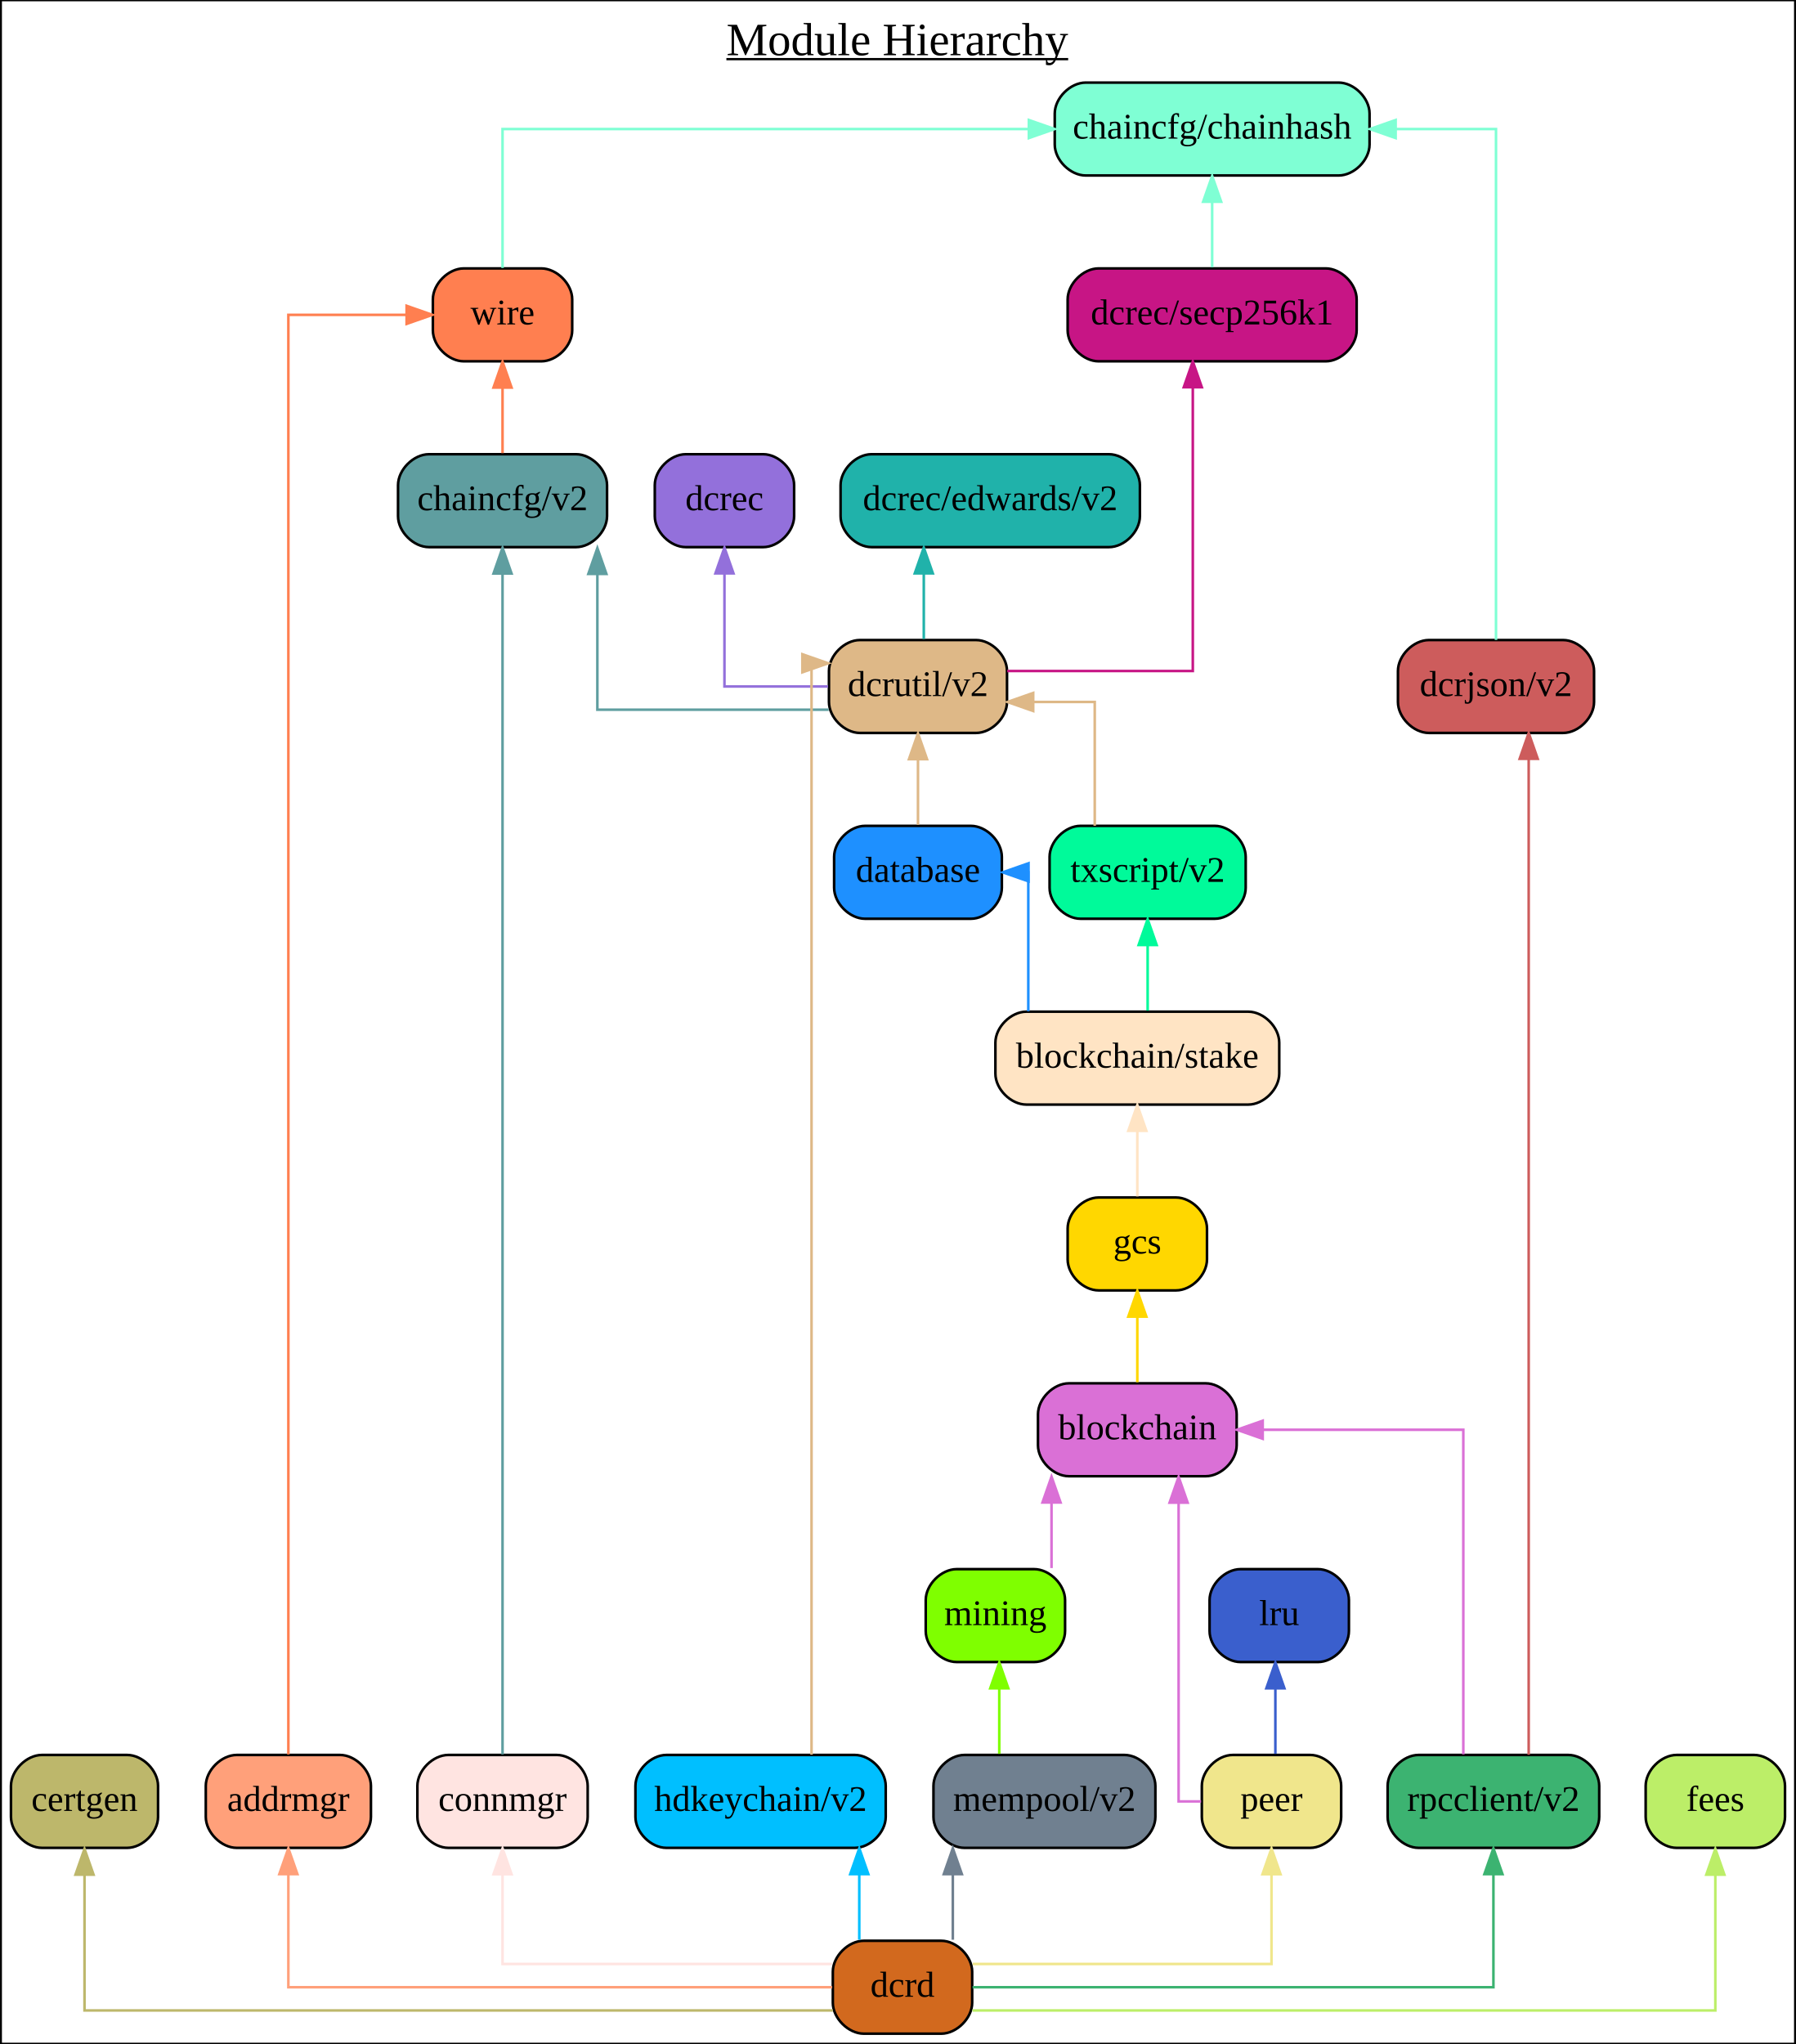
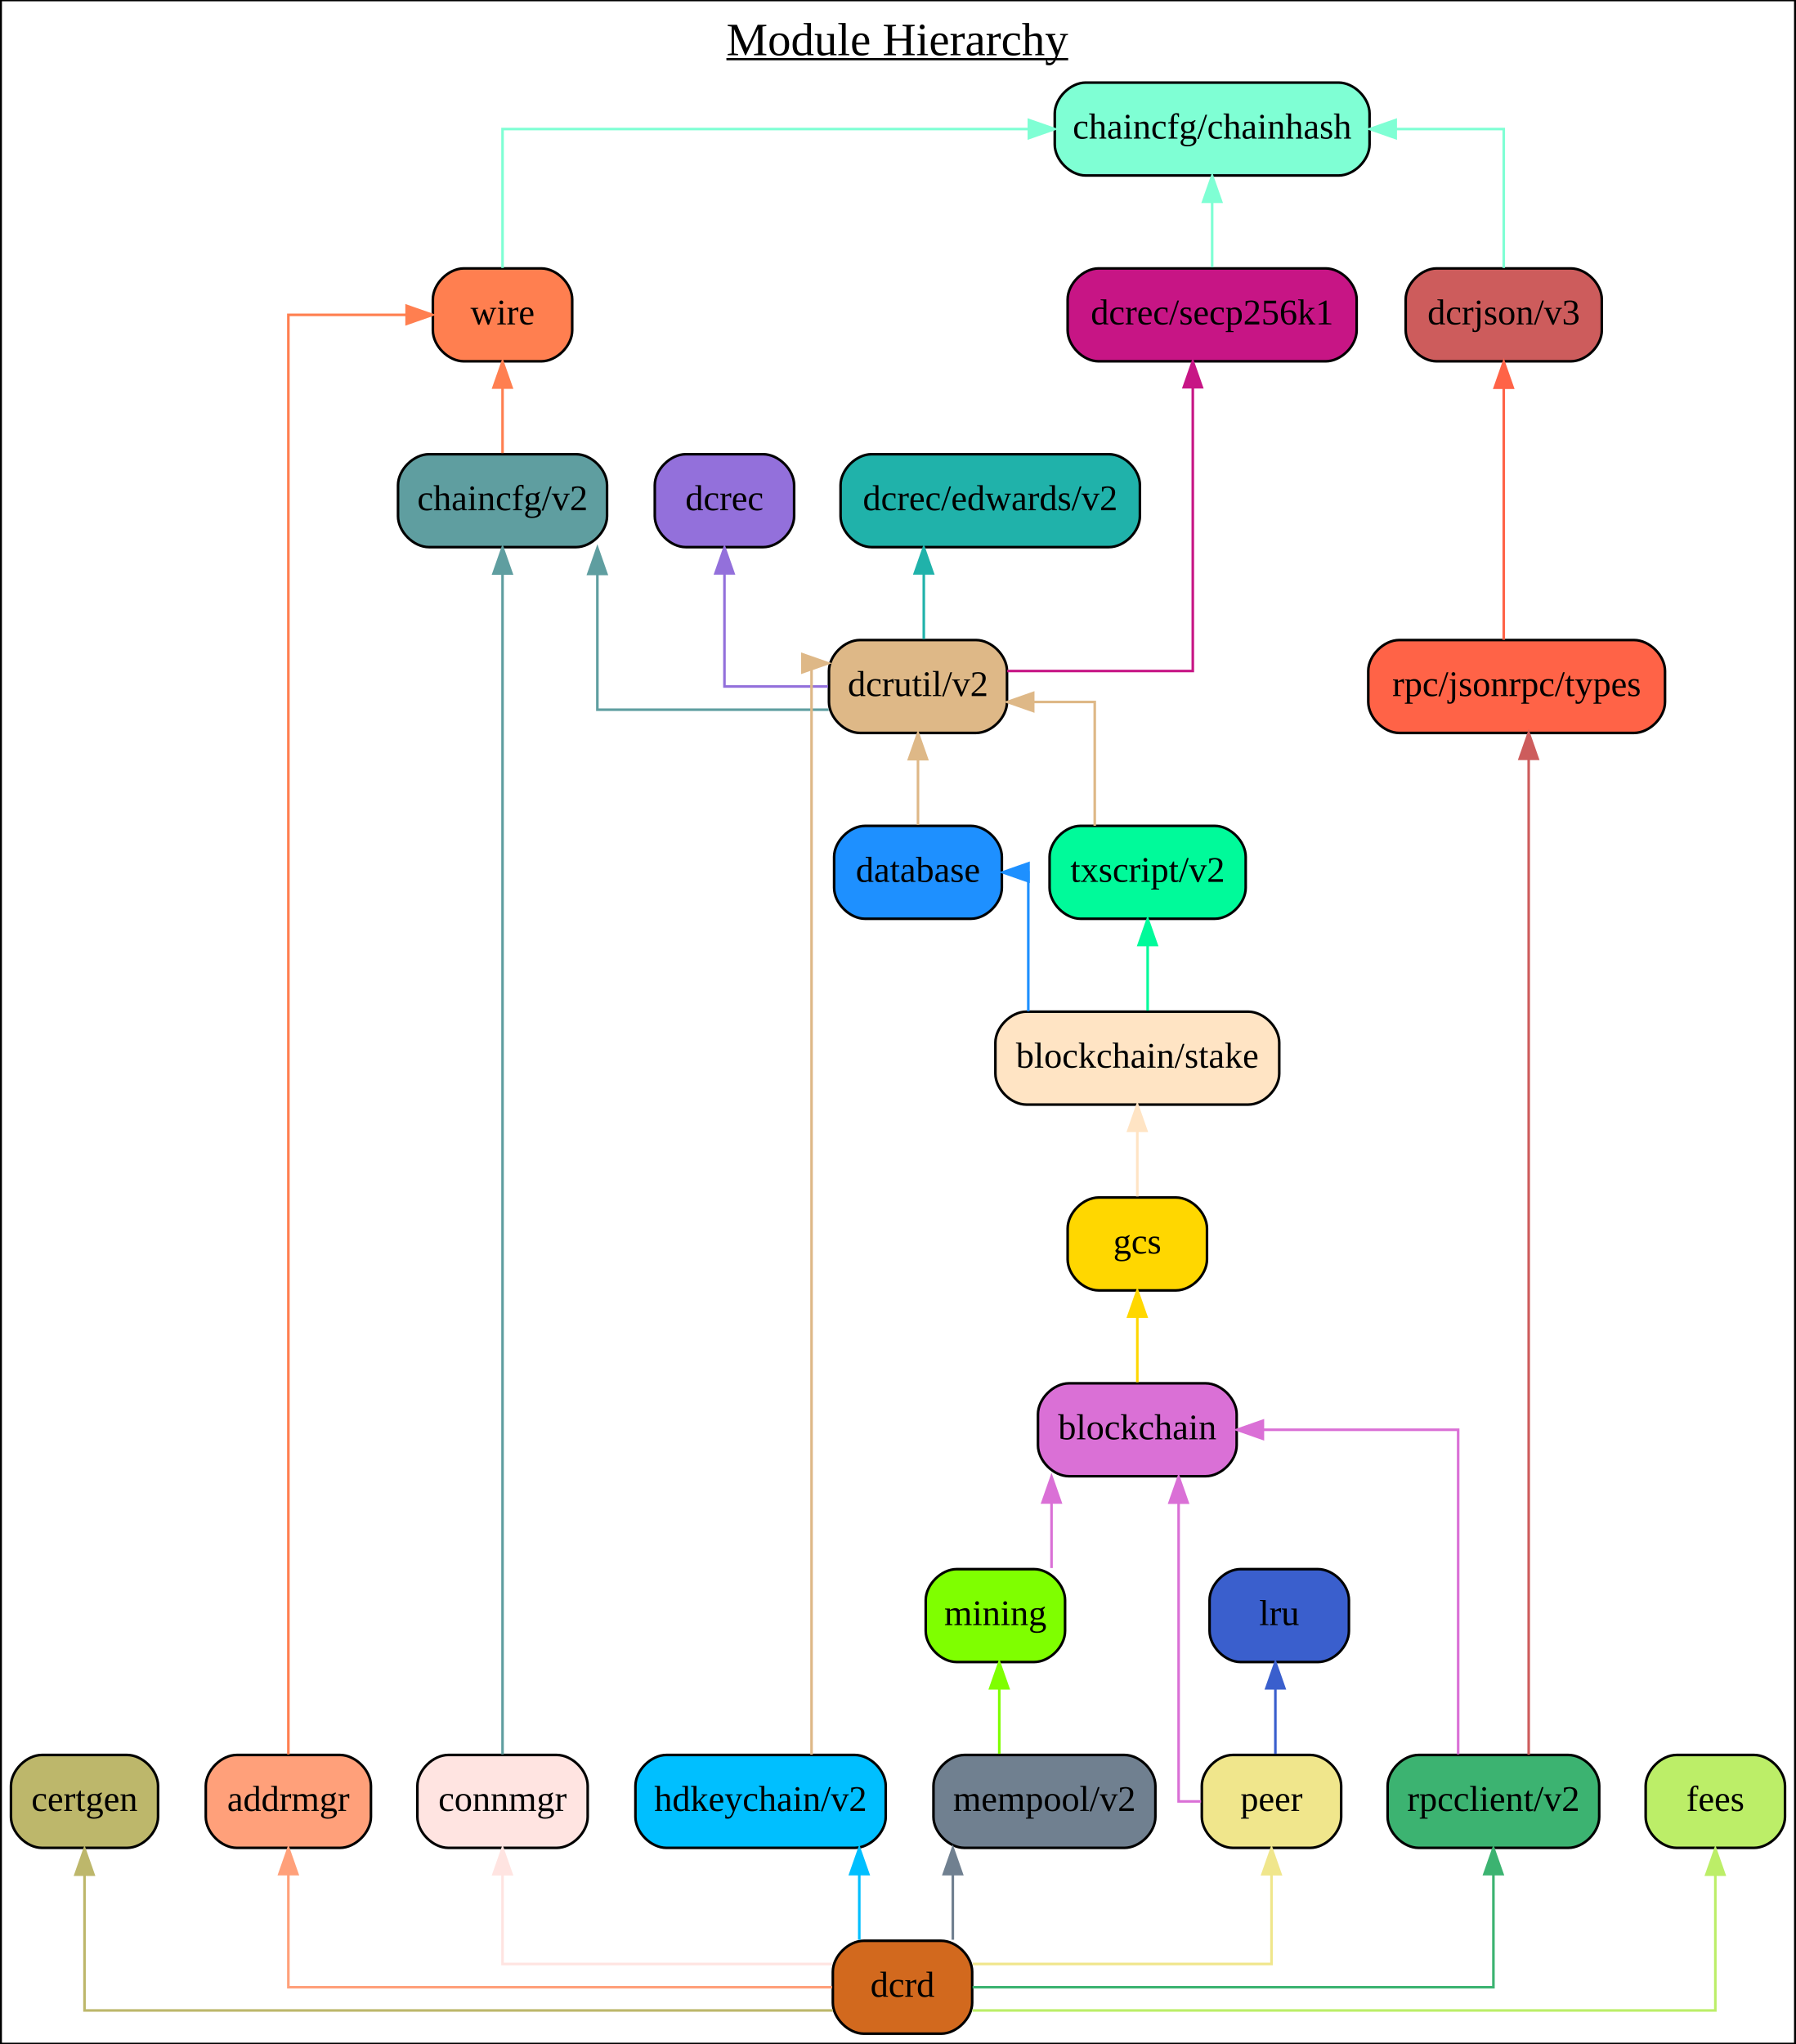
<svg xmlns="http://www.w3.org/2000/svg" width="696pt" height="792pt" viewBox="0.00 0.00 695.50 792.00">
  <g id="graph0" class="graph" transform="scale(1 1) rotate(0) translate(4 788)">
    <polygon fill="white" stroke="#000000" points="-4,4 -4,-788 691.5,-788 691.5,4 -4,4" />
    <text text-anchor="start" x="277.25" y="-766.6" font-family="Times New Roman,serif" text-decoration="underline" font-size="18.00">Module Hierarchy</text>
    <g id="node1" class="node">
      <path fill="darkkhaki" stroke="black" d="M45,-108C45,-108 12,-108 12,-108 6,-108 0,-102 0,-96 0,-96 0,-84 0,-84 0,-78 6,-72 12,-72 12,-72 45,-72 45,-72 51,-72 57,-78 57,-84 57,-84 57,-96 57,-96 57,-102 51,-108 45,-108" />
      <text text-anchor="middle" x="28.5" y="-86.3" font-family="Times New Roman,serif" font-size="14.00">certgen</text>
    </g>
-     <g id="node24" class="node">
+     <g id="node25" class="node">
      <path fill="chocolate" stroke="black" d="M360.5,-36C360.5,-36 330.5,-36 330.5,-36 324.5,-36 318.5,-30 318.5,-24 318.5,-24 318.5,-12 318.5,-12 318.5,-6 324.5,-0 330.5,-0 330.5,-0 360.5,-0 360.5,-0 366.5,-0 372.5,-6 372.5,-12 372.5,-12 372.5,-24 372.5,-24 372.5,-30 366.5,-36 360.5,-36" />
      <text text-anchor="middle" x="345.5" y="-14.3" font-family="Times New Roman,serif" font-size="14.00">dcrd</text>
    </g>
-     <g id="edge26" class="edge">
+     <g id="edge27" class="edge">
      <path fill="none" stroke="darkkhaki" d="M28.5,-61.62C28.5,-61.62 28.5,-9 28.5,-9 28.5,-9 241.813,-9 318.473,-9" />
      <polygon fill="darkkhaki" stroke="darkkhaki" points="25,-61.62 28.5,-71.62 32,-61.62 25,-61.62" />
    </g>
    <g id="node2" class="node">
      <path fill="aquamarine" stroke="black" d="M514.5,-756C514.5,-756 416.5,-756 416.5,-756 410.5,-756 404.5,-750 404.5,-744 404.5,-744 404.5,-732 404.5,-732 404.5,-726 410.5,-720 416.5,-720 416.5,-720 514.5,-720 514.5,-720 520.5,-720 526.5,-726 526.5,-732 526.5,-732 526.5,-744 526.5,-744 526.5,-750 520.5,-756 514.5,-756" />
      <text text-anchor="middle" x="465.5" y="-734.3" font-family="Times New Roman,serif" font-size="14.00">chaincfg/chainhash</text>
    </g>
    <g id="node3" class="node">
-       <path fill="indianred" stroke="black" d="M601.5,-540C601.5,-540 549.5,-540 549.5,-540 543.5,-540 537.5,-534 537.5,-528 537.5,-528 537.5,-516 537.5,-516 537.5,-510 543.5,-504 549.5,-504 549.5,-504 601.5,-504 601.5,-504 607.5,-504 613.5,-510 613.5,-516 613.5,-516 613.5,-528 613.5,-528 613.5,-534 607.5,-540 601.5,-540" />
-       <text text-anchor="middle" x="575.5" y="-518.3" font-family="Times New Roman,serif" font-size="14.00">dcrjson/v2</text>
+       <path fill="indianred" stroke="black" d="M604.5,-684C604.5,-684 552.5,-684 552.5,-684 546.5,-684 540.5,-678 540.5,-672 540.5,-672 540.5,-660 540.5,-660 540.5,-654 546.5,-648 552.5,-648 552.5,-648 604.5,-648 604.5,-648 610.5,-648 616.5,-654 616.5,-660 616.5,-660 616.5,-672 616.5,-672 616.5,-678 610.5,-684 604.5,-684" />
+       <text text-anchor="middle" x="578.5" y="-662.3" font-family="Times New Roman,serif" font-size="14.00">dcrjson/v3</text>
    </g>
    <g id="edge1" class="edge">
-       <path fill="none" stroke="aquamarine" d="M536.612,-738C536.612,-738 575.5,-738 575.5,-738 575.5,-738 575.5,-591.958 575.5,-540.045" />
-       <polygon fill="aquamarine" stroke="aquamarine" points="536.612,-734.5 526.612,-738 536.612,-741.5 536.612,-734.5" />
-     </g>
-     <g id="node4" class="node">
+       <path fill="none" stroke="aquamarine" d="M536.63,-738C536.63,-738 578.5,-738 578.5,-738 578.5,-738 578.5,-705.498 578.5,-684.169" />
+       <polygon fill="aquamarine" stroke="aquamarine" points="536.63,-734.5 526.63,-738 536.63,-741.5 536.63,-734.5" />
+     </g>
+     <g id="node5" class="node">
      <path fill="coral" stroke="black" d="M205.5,-684C205.5,-684 175.5,-684 175.5,-684 169.5,-684 163.5,-678 163.5,-672 163.5,-672 163.5,-660 163.5,-660 163.5,-654 169.5,-648 175.5,-648 175.5,-648 205.5,-648 205.5,-648 211.5,-648 217.5,-654 217.5,-660 217.5,-660 217.5,-672 217.5,-672 217.5,-678 211.5,-684 205.5,-684" />
      <text text-anchor="middle" x="190.5" y="-662.3" font-family="Times New Roman,serif" font-size="14.00">wire</text>
    </g>
    <g id="edge2" class="edge">
      <path fill="none" stroke="aquamarine" d="M394.469,-738C394.469,-738 190.5,-738 190.5,-738 190.5,-738 190.5,-705.498 190.5,-684.169" />
      <polygon fill="aquamarine" stroke="aquamarine" points="394.469,-741.5 404.469,-738 394.469,-734.5 394.469,-741.5" />
    </g>
-     <g id="node10" class="node">
+     <g id="node11" class="node">
      <path fill="mediumvioletred" stroke="black" d="M509.5,-684C509.5,-684 421.5,-684 421.5,-684 415.5,-684 409.5,-678 409.5,-672 409.5,-672 409.5,-660 409.5,-660 409.5,-654 415.5,-648 421.5,-648 421.5,-648 509.5,-648 509.5,-648 515.5,-648 521.5,-654 521.5,-660 521.5,-660 521.5,-672 521.5,-672 521.5,-678 515.5,-684 509.5,-684" />
      <text text-anchor="middle" x="465.5" y="-662.3" font-family="Times New Roman,serif" font-size="14.00">dcrec/secp256k1</text>
    </g>
    <g id="edge6" class="edge">
      <path fill="none" stroke="aquamarine" d="M465.5,-709.831C465.5,-709.831 465.5,-684.413 465.5,-684.413" />
      <polygon fill="aquamarine" stroke="aquamarine" points="462,-709.831 465.5,-719.831 469,-709.831 462,-709.831" />
    </g>
-     <g id="node22" class="node">
+     <g id="node4" class="node">
+       <path fill="tomato" stroke="black" d="M629,-540C629,-540 538,-540 538,-540 532,-540 526,-534 526,-528 526,-528 526,-516 526,-516 526,-510 532,-504 538,-504 538,-504 629,-504 629,-504 635,-504 641,-510 641,-516 641,-516 641,-528 641,-528 641,-534 635,-540 629,-540" />
+       <text text-anchor="middle" x="583.5" y="-518.3" font-family="Times New Roman,serif" font-size="14.00">rpc/jsonrpc/types</text>
+     </g>
+     <g id="edge23" class="edge">
+       <path fill="none" stroke="tomato" d="M578.5,-637.762C578.5,-637.762 578.5,-540.09 578.5,-540.09" />
+       <polygon fill="tomato" stroke="tomato" points="575,-637.762 578.5,-647.762 582,-637.762 575,-637.762" />
+     </g>
+     <g id="node23" class="node">
      <path fill="mediumseagreen" stroke="black" d="M603.5,-108C603.5,-108 545.5,-108 545.5,-108 539.5,-108 533.5,-102 533.5,-96 533.5,-96 533.5,-84 533.5,-84 533.5,-78 539.5,-72 545.5,-72 545.5,-72 603.5,-72 603.5,-72 609.5,-72 615.5,-78 615.5,-84 615.5,-84 615.5,-96 615.5,-96 615.5,-102 609.5,-108 603.5,-108" />
      <text text-anchor="middle" x="574.5" y="-86.3" font-family="Times New Roman,serif" font-size="14.00">rpcclient/v2</text>
    </g>
-     <g id="edge23" class="edge">
+     <g id="edge24" class="edge">
      <path fill="none" stroke="indianred" d="M588.167,-493.987C588.167,-493.987 588.167,-108.089 588.167,-108.089" />
      <polygon fill="indianred" stroke="indianred" points="584.667,-493.987 588.167,-503.987 591.667,-493.988 584.667,-493.987" />
    </g>
-     <g id="node5" class="node">
+     <g id="node6" class="node">
      <path fill="lightsalmon" stroke="black" d="M127.5,-108C127.5,-108 87.5,-108 87.5,-108 81.5,-108 75.5,-102 75.5,-96 75.5,-96 75.5,-84 75.5,-84 75.5,-78 81.5,-72 87.5,-72 87.5,-72 127.5,-72 127.5,-72 133.5,-72 139.5,-78 139.5,-84 139.5,-84 139.5,-96 139.5,-96 139.5,-102 133.5,-108 127.5,-108" />
      <text text-anchor="middle" x="107.5" y="-86.3" font-family="Times New Roman,serif" font-size="14.00">addrmgr</text>
    </g>
    <g id="edge3" class="edge">
      <path fill="none" stroke="coral" d="M153.323,-666C153.323,-666 107.5,-666 107.5,-666 107.5,-666 107.5,-206.099 107.5,-108.19" />
      <polygon fill="coral" stroke="coral" points="153.323,-669.5 163.323,-666 153.323,-662.5 153.323,-669.5" />
    </g>
-     <g id="node6" class="node">
+     <g id="node7" class="node">
      <path fill="cadetblue" stroke="black" d="M219,-612C219,-612 162,-612 162,-612 156,-612 150,-606 150,-600 150,-600 150,-588 150,-588 150,-582 156,-576 162,-576 162,-576 219,-576 219,-576 225,-576 231,-582 231,-588 231,-588 231,-600 231,-600 231,-606 225,-612 219,-612" />
      <text text-anchor="middle" x="190.5" y="-590.3" font-family="Times New Roman,serif" font-size="14.00">chaincfg/v2</text>
    </g>
    <g id="edge4" class="edge">
      <path fill="none" stroke="coral" d="M190.5,-637.831C190.5,-637.831 190.5,-612.413 190.5,-612.413" />
      <polygon fill="coral" stroke="coral" points="187,-637.831 190.5,-647.831 194,-637.831 187,-637.831" />
    </g>
-     <g id="edge27" class="edge">
+     <g id="edge28" class="edge">
      <path fill="none" stroke="lightsalmon" d="M107.5,-61.831C107.5,-61.831 107.5,-18 107.5,-18 107.5,-18 255.683,-18 318.198,-18" />
      <polygon fill="lightsalmon" stroke="lightsalmon" points="104,-61.831 107.5,-71.831 111,-61.831 104,-61.831" />
    </g>
-     <g id="node7" class="node">
+     <g id="node8" class="node">
      <path fill="mistyrose" stroke="black" d="M211.5,-108C211.5,-108 169.5,-108 169.5,-108 163.5,-108 157.5,-102 157.5,-96 157.5,-96 157.5,-84 157.5,-84 157.5,-78 163.5,-72 169.5,-72 169.5,-72 211.5,-72 211.5,-72 217.5,-72 223.5,-78 223.5,-84 223.5,-84 223.5,-96 223.5,-96 223.5,-102 217.5,-108 211.5,-108" />
      <text text-anchor="middle" x="190.5" y="-86.3" font-family="Times New Roman,serif" font-size="14.00">connmgr</text>
    </g>
    <g id="edge5" class="edge">
      <path fill="none" stroke="cadetblue" d="M190.5,-565.765C190.5,-565.765 190.5,-108.211 190.5,-108.211" />
      <polygon fill="cadetblue" stroke="cadetblue" points="187,-565.765 190.5,-575.765 194,-565.765 187,-565.765" />
    </g>
-     <g id="node11" class="node">
+     <g id="node12" class="node">
      <path fill="burlywood" stroke="black" d="M374,-540C374,-540 329,-540 329,-540 323,-540 317,-534 317,-528 317,-528 317,-516 317,-516 317,-510 323,-504 329,-504 329,-504 374,-504 374,-504 380,-504 386,-510 386,-516 386,-516 386,-528 386,-528 386,-534 380,-540 374,-540" />
      <text text-anchor="middle" x="351.5" y="-518.3" font-family="Times New Roman,serif" font-size="14.00">dcrutil/v2</text>
    </g>
    <g id="edge7" class="edge">
      <path fill="none" stroke="cadetblue" d="M227.25,-565.62C227.25,-565.62 227.25,-513 227.25,-513 227.25,-513 280.125,-513 316.889,-513" />
      <polygon fill="cadetblue" stroke="cadetblue" points="223.75,-565.62 227.25,-575.62 230.75,-565.62 223.75,-565.62" />
    </g>
-     <g id="edge29" class="edge">
+     <g id="edge30" class="edge">
      <path fill="none" stroke="mistyrose" d="M190.5,-61.778C190.5,-61.778 190.5,-27 190.5,-27 190.5,-27 273.648,-27 318.146,-27" />
      <polygon fill="mistyrose" stroke="mistyrose" points="187,-61.778 190.5,-71.778 194,-61.778 187,-61.778" />
    </g>
-     <g id="node8" class="node">
+     <g id="node9" class="node">
      <path fill="mediumpurple" stroke="black" d="M291.5,-612C291.5,-612 261.5,-612 261.5,-612 255.5,-612 249.5,-606 249.5,-600 249.5,-600 249.5,-588 249.5,-588 249.5,-582 255.5,-576 261.5,-576 261.5,-576 291.5,-576 291.5,-576 297.5,-576 303.5,-582 303.5,-588 303.5,-588 303.5,-600 303.5,-600 303.5,-606 297.5,-612 291.5,-612" />
      <text text-anchor="middle" x="276.5" y="-590.3" font-family="Times New Roman,serif" font-size="14.00">dcrec</text>
    </g>
    <g id="edge8" class="edge">
      <path fill="none" stroke="mediumpurple" d="M276.5,-565.831C276.5,-565.831 276.5,-522 276.5,-522 276.5,-522 297.049,-522 316.635,-522" />
      <polygon fill="mediumpurple" stroke="mediumpurple" points="273,-565.831 276.5,-575.831 280,-565.831 273,-565.831" />
    </g>
-     <g id="node9" class="node">
+     <g id="node10" class="node">
      <path fill="lightseagreen" stroke="black" d="M425.5,-612C425.5,-612 333.5,-612 333.5,-612 327.5,-612 321.5,-606 321.5,-600 321.5,-600 321.5,-588 321.5,-588 321.5,-582 327.5,-576 333.5,-576 333.5,-576 425.5,-576 425.5,-576 431.5,-576 437.5,-582 437.5,-588 437.5,-588 437.5,-600 437.5,-600 437.5,-606 431.5,-612 425.5,-612" />
      <text text-anchor="middle" x="379.5" y="-590.3" font-family="Times New Roman,serif" font-size="14.00">dcrec/edwards/v2</text>
    </g>
    <g id="edge9" class="edge">
      <path fill="none" stroke="lightseagreen" d="M353.75,-565.831C353.75,-565.831 353.75,-540.413 353.75,-540.413" />
      <polygon fill="lightseagreen" stroke="lightseagreen" points="350.25,-565.831 353.75,-575.831 357.25,-565.831 350.25,-565.831" />
    </g>
    <g id="edge10" class="edge">
      <path fill="none" stroke="mediumvioletred" d="M458,-637.959C458,-637.959 458,-528 458,-528 458,-528 417.175,-528 386.077,-528" />
      <polygon fill="mediumvioletred" stroke="mediumvioletred" points="454.5,-637.959 458,-647.959 461.5,-637.959 454.5,-637.959" />
    </g>
-     <g id="node12" class="node">
+     <g id="node13" class="node">
      <path fill="dodgerblue" stroke="black" d="M372,-468C372,-468 331,-468 331,-468 325,-468 319,-462 319,-456 319,-456 319,-444 319,-444 319,-438 325,-432 331,-432 331,-432 372,-432 372,-432 378,-432 384,-438 384,-444 384,-444 384,-456 384,-456 384,-462 378,-468 372,-468" />
      <text text-anchor="middle" x="351.5" y="-446.3" font-family="Times New Roman,serif" font-size="14.00">database</text>
    </g>
    <g id="edge11" class="edge">
      <path fill="none" stroke="burlywood" d="M351.5,-493.831C351.5,-493.831 351.5,-468.413 351.5,-468.413" />
      <polygon fill="burlywood" stroke="burlywood" points="348,-493.831 351.5,-503.831 355,-493.831 348,-493.831" />
    </g>
-     <g id="node13" class="node">
+     <g id="node14" class="node">
      <path fill="deepskyblue" stroke="black" d="M327,-108C327,-108 254,-108 254,-108 248,-108 242,-102 242,-96 242,-96 242,-84 242,-84 242,-78 248,-72 254,-72 254,-72 327,-72 327,-72 333,-72 339,-78 339,-84 339,-84 339,-96 339,-96 339,-102 333,-108 327,-108" />
      <text text-anchor="middle" x="290.5" y="-86.3" font-family="Times New Roman,serif" font-size="14.00">hdkeychain/v2</text>
    </g>
    <g id="edge12" class="edge">
      <path fill="none" stroke="burlywood" d="M310.895,-531C310.895,-531 310.25,-531 310.25,-531 310.25,-531 310.25,-191.095 310.25,-108.11" />
      <polygon fill="burlywood" stroke="burlywood" points="306.695,-534.5 316.695,-531 306.695,-527.5 306.695,-534.5" />
    </g>
-     <g id="node14" class="node">
+     <g id="node15" class="node">
      <path fill="mediumspringgreen" stroke="black" d="M466.5,-468C466.5,-468 414.5,-468 414.5,-468 408.5,-468 402.5,-462 402.5,-456 402.5,-456 402.5,-444 402.5,-444 402.5,-438 408.5,-432 414.5,-432 414.5,-432 466.5,-432 466.5,-432 472.5,-432 478.5,-438 478.5,-444 478.5,-444 478.5,-456 478.5,-456 478.5,-462 472.5,-468 466.5,-468" />
      <text text-anchor="middle" x="440.5" y="-446.3" font-family="Times New Roman,serif" font-size="14.00">txscript/v2</text>
    </g>
    <g id="edge13" class="edge">
      <path fill="none" stroke="burlywood" d="M396.151,-516C396.151,-516 420,-516 420,-516 420,-516 420,-487.576 420,-468.035" />
      <polygon fill="burlywood" stroke="burlywood" points="396.151,-512.5 386.151,-516 396.151,-519.5 396.151,-512.5" />
    </g>
-     <g id="node15" class="node">
+     <g id="node16" class="node">
      <path fill="bisque" stroke="black" d="M479.5,-396C479.5,-396 393.5,-396 393.5,-396 387.5,-396 381.5,-390 381.5,-384 381.5,-384 381.5,-372 381.5,-372 381.5,-366 387.5,-360 393.5,-360 393.5,-360 479.5,-360 479.5,-360 485.5,-360 491.5,-366 491.5,-372 491.5,-372 491.5,-384 491.5,-384 491.5,-390 485.5,-396 479.5,-396" />
      <text text-anchor="middle" x="436.5" y="-374.3" font-family="Times New Roman,serif" font-size="14.00">blockchain/stake</text>
    </g>
    <g id="edge14" class="edge">
      <path fill="none" stroke="dodgerblue" d="M393.258,-450C393.258,-450 394.25,-450 394.25,-450 394.25,-450 394.25,-417.498 394.25,-396.169" />
      <polygon fill="dodgerblue" stroke="dodgerblue" points="394.335,-446.5 384.335,-450 394.335,-453.5 394.335,-446.5" />
    </g>
-     <g id="edge28" class="edge">
+     <g id="edge29" class="edge">
      <path fill="none" stroke="deepskyblue" d="M328.75,-61.831C328.75,-61.831 328.75,-36.413 328.75,-36.413" />
      <polygon fill="deepskyblue" stroke="deepskyblue" points="325.25,-61.831 328.75,-71.831 332.25,-61.831 325.25,-61.831" />
    </g>
    <g id="edge15" class="edge">
      <path fill="none" stroke="mediumspringgreen" d="M440.5,-421.831C440.5,-421.831 440.5,-396.413 440.5,-396.413" />
      <polygon fill="mediumspringgreen" stroke="mediumspringgreen" points="437,-421.831 440.5,-431.831 444,-421.831 437,-421.831" />
    </g>
-     <g id="node16" class="node">
+     <g id="node17" class="node">
      <path fill="gold" stroke="black" d="M451.5,-324C451.5,-324 421.5,-324 421.5,-324 415.5,-324 409.5,-318 409.5,-312 409.5,-312 409.5,-300 409.5,-300 409.5,-294 415.5,-288 421.5,-288 421.5,-288 451.5,-288 451.5,-288 457.5,-288 463.5,-294 463.5,-300 463.5,-300 463.5,-312 463.5,-312 463.5,-318 457.5,-324 451.5,-324" />
      <text text-anchor="middle" x="436.5" y="-302.3" font-family="Times New Roman,serif" font-size="14.00">gcs</text>
    </g>
    <g id="edge16" class="edge">
      <path fill="none" stroke="bisque" d="M436.5,-349.831C436.5,-349.831 436.5,-324.413 436.5,-324.413" />
      <polygon fill="bisque" stroke="bisque" points="433,-349.831 436.5,-359.831 440,-349.831 433,-349.831" />
    </g>
-     <g id="node17" class="node">
+     <g id="node18" class="node">
      <path fill="orchid" stroke="black" d="M463,-252C463,-252 410,-252 410,-252 404,-252 398,-246 398,-240 398,-240 398,-228 398,-228 398,-222 404,-216 410,-216 410,-216 463,-216 463,-216 469,-216 475,-222 475,-228 475,-228 475,-240 475,-240 475,-246 469,-252 463,-252" />
      <text text-anchor="middle" x="436.5" y="-230.3" font-family="Times New Roman,serif" font-size="14.00">blockchain</text>
    </g>
    <g id="edge17" class="edge">
      <path fill="none" stroke="gold" d="M436.5,-277.831C436.5,-277.831 436.5,-252.413 436.5,-252.413" />
      <polygon fill="gold" stroke="gold" points="433,-277.831 436.5,-287.831 440,-277.831 433,-277.831" />
    </g>
-     <g id="node19" class="node">
+     <g id="node20" class="node">
      <path fill="chartreuse" stroke="black" d="M396.5,-180C396.5,-180 366.5,-180 366.5,-180 360.5,-180 354.5,-174 354.5,-168 354.5,-168 354.5,-156 354.5,-156 354.5,-150 360.5,-144 366.5,-144 366.5,-144 396.5,-144 396.5,-144 402.5,-144 408.5,-150 408.5,-156 408.5,-156 408.5,-168 408.5,-168 408.5,-174 402.5,-180 396.5,-180" />
      <text text-anchor="middle" x="381.5" y="-158.3" font-family="Times New Roman,serif" font-size="14.00">mining</text>
    </g>
    <g id="edge18" class="edge">
      <path fill="none" stroke="orchid" d="M403.25,-205.831C403.25,-205.831 403.25,-180.413 403.25,-180.413" />
      <polygon fill="orchid" stroke="orchid" points="399.75,-205.831 403.25,-215.831 406.75,-205.831 399.75,-205.831" />
    </g>
-     <g id="node21" class="node">
+     <g id="node22" class="node">
      <path fill="khaki" stroke="black" d="M503.5,-108C503.5,-108 473.5,-108 473.5,-108 467.5,-108 461.5,-102 461.5,-96 461.5,-96 461.5,-84 461.5,-84 461.5,-78 467.5,-72 473.5,-72 473.5,-72 503.5,-72 503.5,-72 509.5,-72 515.5,-78 515.5,-84 515.5,-84 515.5,-96 515.5,-96 515.5,-102 509.5,-108 503.5,-108" />
      <text text-anchor="middle" x="488.5" y="-86.3" font-family="Times New Roman,serif" font-size="14.00">peer</text>
    </g>
    <g id="edge21" class="edge">
      <path fill="none" stroke="orchid" d="M452.5,-205.762C452.5,-205.762 452.5,-90 452.5,-90 452.5,-90 456.194,-90 461.215,-90" />
      <polygon fill="orchid" stroke="orchid" points="449,-205.762 452.5,-215.762 456,-205.762 449,-205.762" />
    </g>
    <g id="edge22" class="edge">
-       <path fill="none" stroke="orchid" d="M485.091,-234C485.091,-234 562.833,-234 562.833,-234 562.833,-234 562.833,-146.986 562.833,-108.238" />
-       <polygon fill="orchid" stroke="orchid" points="485.091,-230.5 475.091,-234 485.091,-237.5 485.091,-230.5" />
-     </g>
-     <g id="node18" class="node">
+       <path fill="none" stroke="orchid" d="M485.158,-234C485.158,-234 560.833,-234 560.833,-234 560.833,-234 560.833,-146.986 560.833,-108.238" />
+       <polygon fill="orchid" stroke="orchid" points="485.158,-230.5 475.158,-234 485.158,-237.5 485.158,-230.5" />
+     </g>
+     <g id="node19" class="node">
      <path fill="slategray" stroke="black" d="M431.5,-108C431.5,-108 369.5,-108 369.5,-108 363.5,-108 357.5,-102 357.5,-96 357.5,-96 357.5,-84 357.5,-84 357.5,-78 363.5,-72 369.5,-72 369.5,-72 431.5,-72 431.5,-72 437.5,-72 443.5,-78 443.5,-84 443.5,-84 443.5,-96 443.5,-96 443.5,-102 437.5,-108 431.5,-108" />
      <text text-anchor="middle" x="400.5" y="-86.3" font-family="Times New Roman,serif" font-size="14.00">mempool/v2</text>
    </g>
-     <g id="edge25" class="edge">
+     <g id="edge26" class="edge">
      <path fill="none" stroke="slategray" d="M365,-61.831C365,-61.831 365,-36.413 365,-36.413" />
      <polygon fill="slategray" stroke="slategray" points="361.5,-61.831 365,-71.831 368.5,-61.831 361.5,-61.831" />
    </g>
    <g id="edge19" class="edge">
      <path fill="none" stroke="chartreuse" d="M383,-133.831C383,-133.831 383,-108.413 383,-108.413" />
      <polygon fill="chartreuse" stroke="chartreuse" points="379.5,-133.831 383,-143.831 386.5,-133.831 379.5,-133.831" />
    </g>
-     <g id="node20" class="node">
+     <g id="node21" class="node">
      <path fill="#3a5fcd" stroke="black" d="M506.5,-180C506.5,-180 476.5,-180 476.5,-180 470.5,-180 464.5,-174 464.5,-168 464.5,-168 464.5,-156 464.5,-156 464.5,-150 470.5,-144 476.5,-144 476.5,-144 506.5,-144 506.5,-144 512.5,-144 518.5,-150 518.5,-156 518.5,-156 518.5,-168 518.5,-168 518.5,-174 512.5,-180 506.5,-180" />
      <text text-anchor="middle" x="491.5" y="-158.3" font-family="Times New Roman,serif" font-size="14.00">lru</text>
    </g>
    <g id="edge20" class="edge">
      <path fill="none" stroke="#3a5fcd" d="M490,-133.831C490,-133.831 490,-108.413 490,-108.413" />
      <polygon fill="#3a5fcd" stroke="#3a5fcd" points="486.5,-133.831 490,-143.831 493.5,-133.831 486.5,-133.831" />
    </g>
-     <g id="edge31" class="edge">
+     <g id="edge32" class="edge">
      <path fill="none" stroke="khaki" d="M488.5,-61.778C488.5,-61.778 488.5,-27 488.5,-27 488.5,-27 414.224,-27 372.734,-27" />
      <polygon fill="khaki" stroke="khaki" points="485,-61.778 488.5,-71.778 492,-61.778 485,-61.778" />
    </g>
-     <g id="edge30" class="edge">
+     <g id="edge31" class="edge">
      <path fill="none" stroke="mediumseagreen" d="M574.5,-61.831C574.5,-61.831 574.5,-18 574.5,-18 574.5,-18 433.328,-18 372.669,-18" />
      <polygon fill="mediumseagreen" stroke="mediumseagreen" points="571,-61.831 574.5,-71.831 578,-61.831 571,-61.831" />
    </g>
-     <g id="node23" class="node">
+     <g id="node24" class="node">
      <path fill="#bcee68" stroke="black" d="M675.5,-108C675.5,-108 645.5,-108 645.5,-108 639.5,-108 633.5,-102 633.5,-96 633.5,-96 633.5,-84 633.5,-84 633.5,-78 639.5,-72 645.5,-72 645.5,-72 675.5,-72 675.5,-72 681.5,-72 687.5,-78 687.5,-84 687.5,-84 687.5,-96 687.5,-96 687.5,-102 681.5,-108 675.5,-108" />
      <text text-anchor="middle" x="660.5" y="-86.3" font-family="Times New Roman,serif" font-size="14.00">fees</text>
    </g>
-     <g id="edge24" class="edge">
+     <g id="edge25" class="edge">
      <path fill="none" stroke="#bcee68" d="M660.5,-61.62C660.5,-61.62 660.5,-9 660.5,-9 660.5,-9 449.037,-9 372.629,-9" />
      <polygon fill="#bcee68" stroke="#bcee68" points="657,-61.62 660.5,-71.62 664,-61.62 657,-61.62" />
    </g>
  </g>
</svg>
